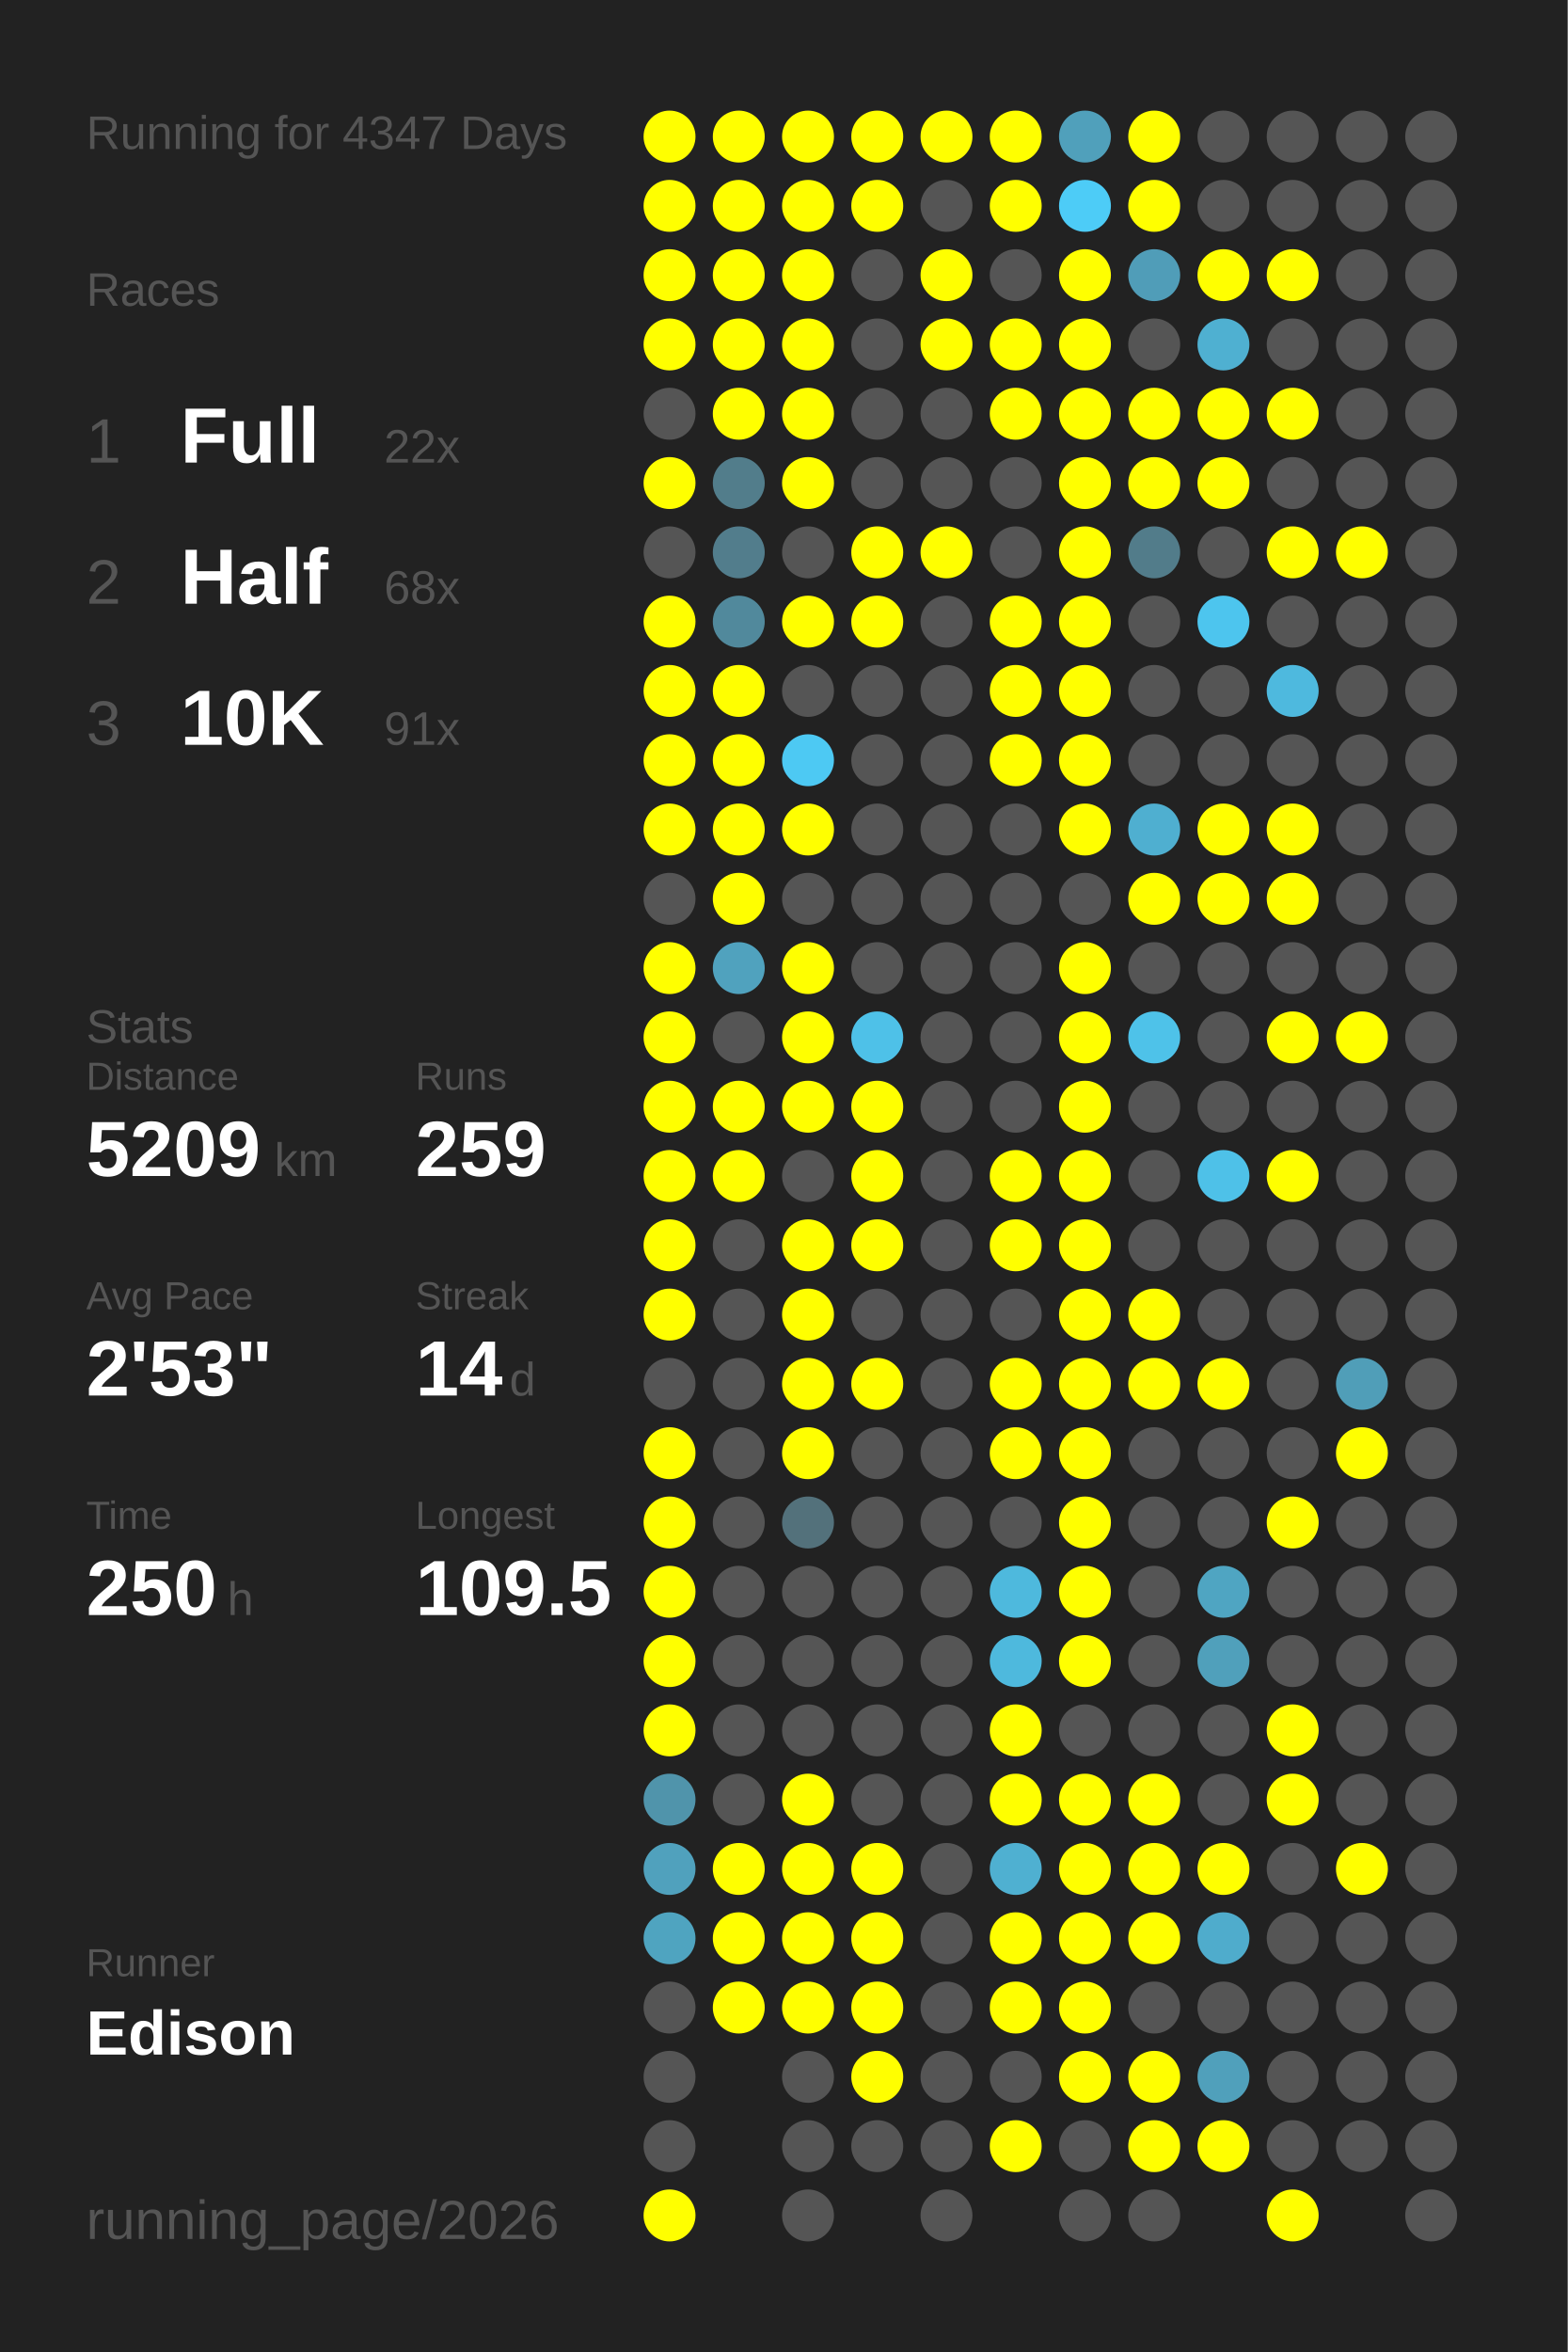
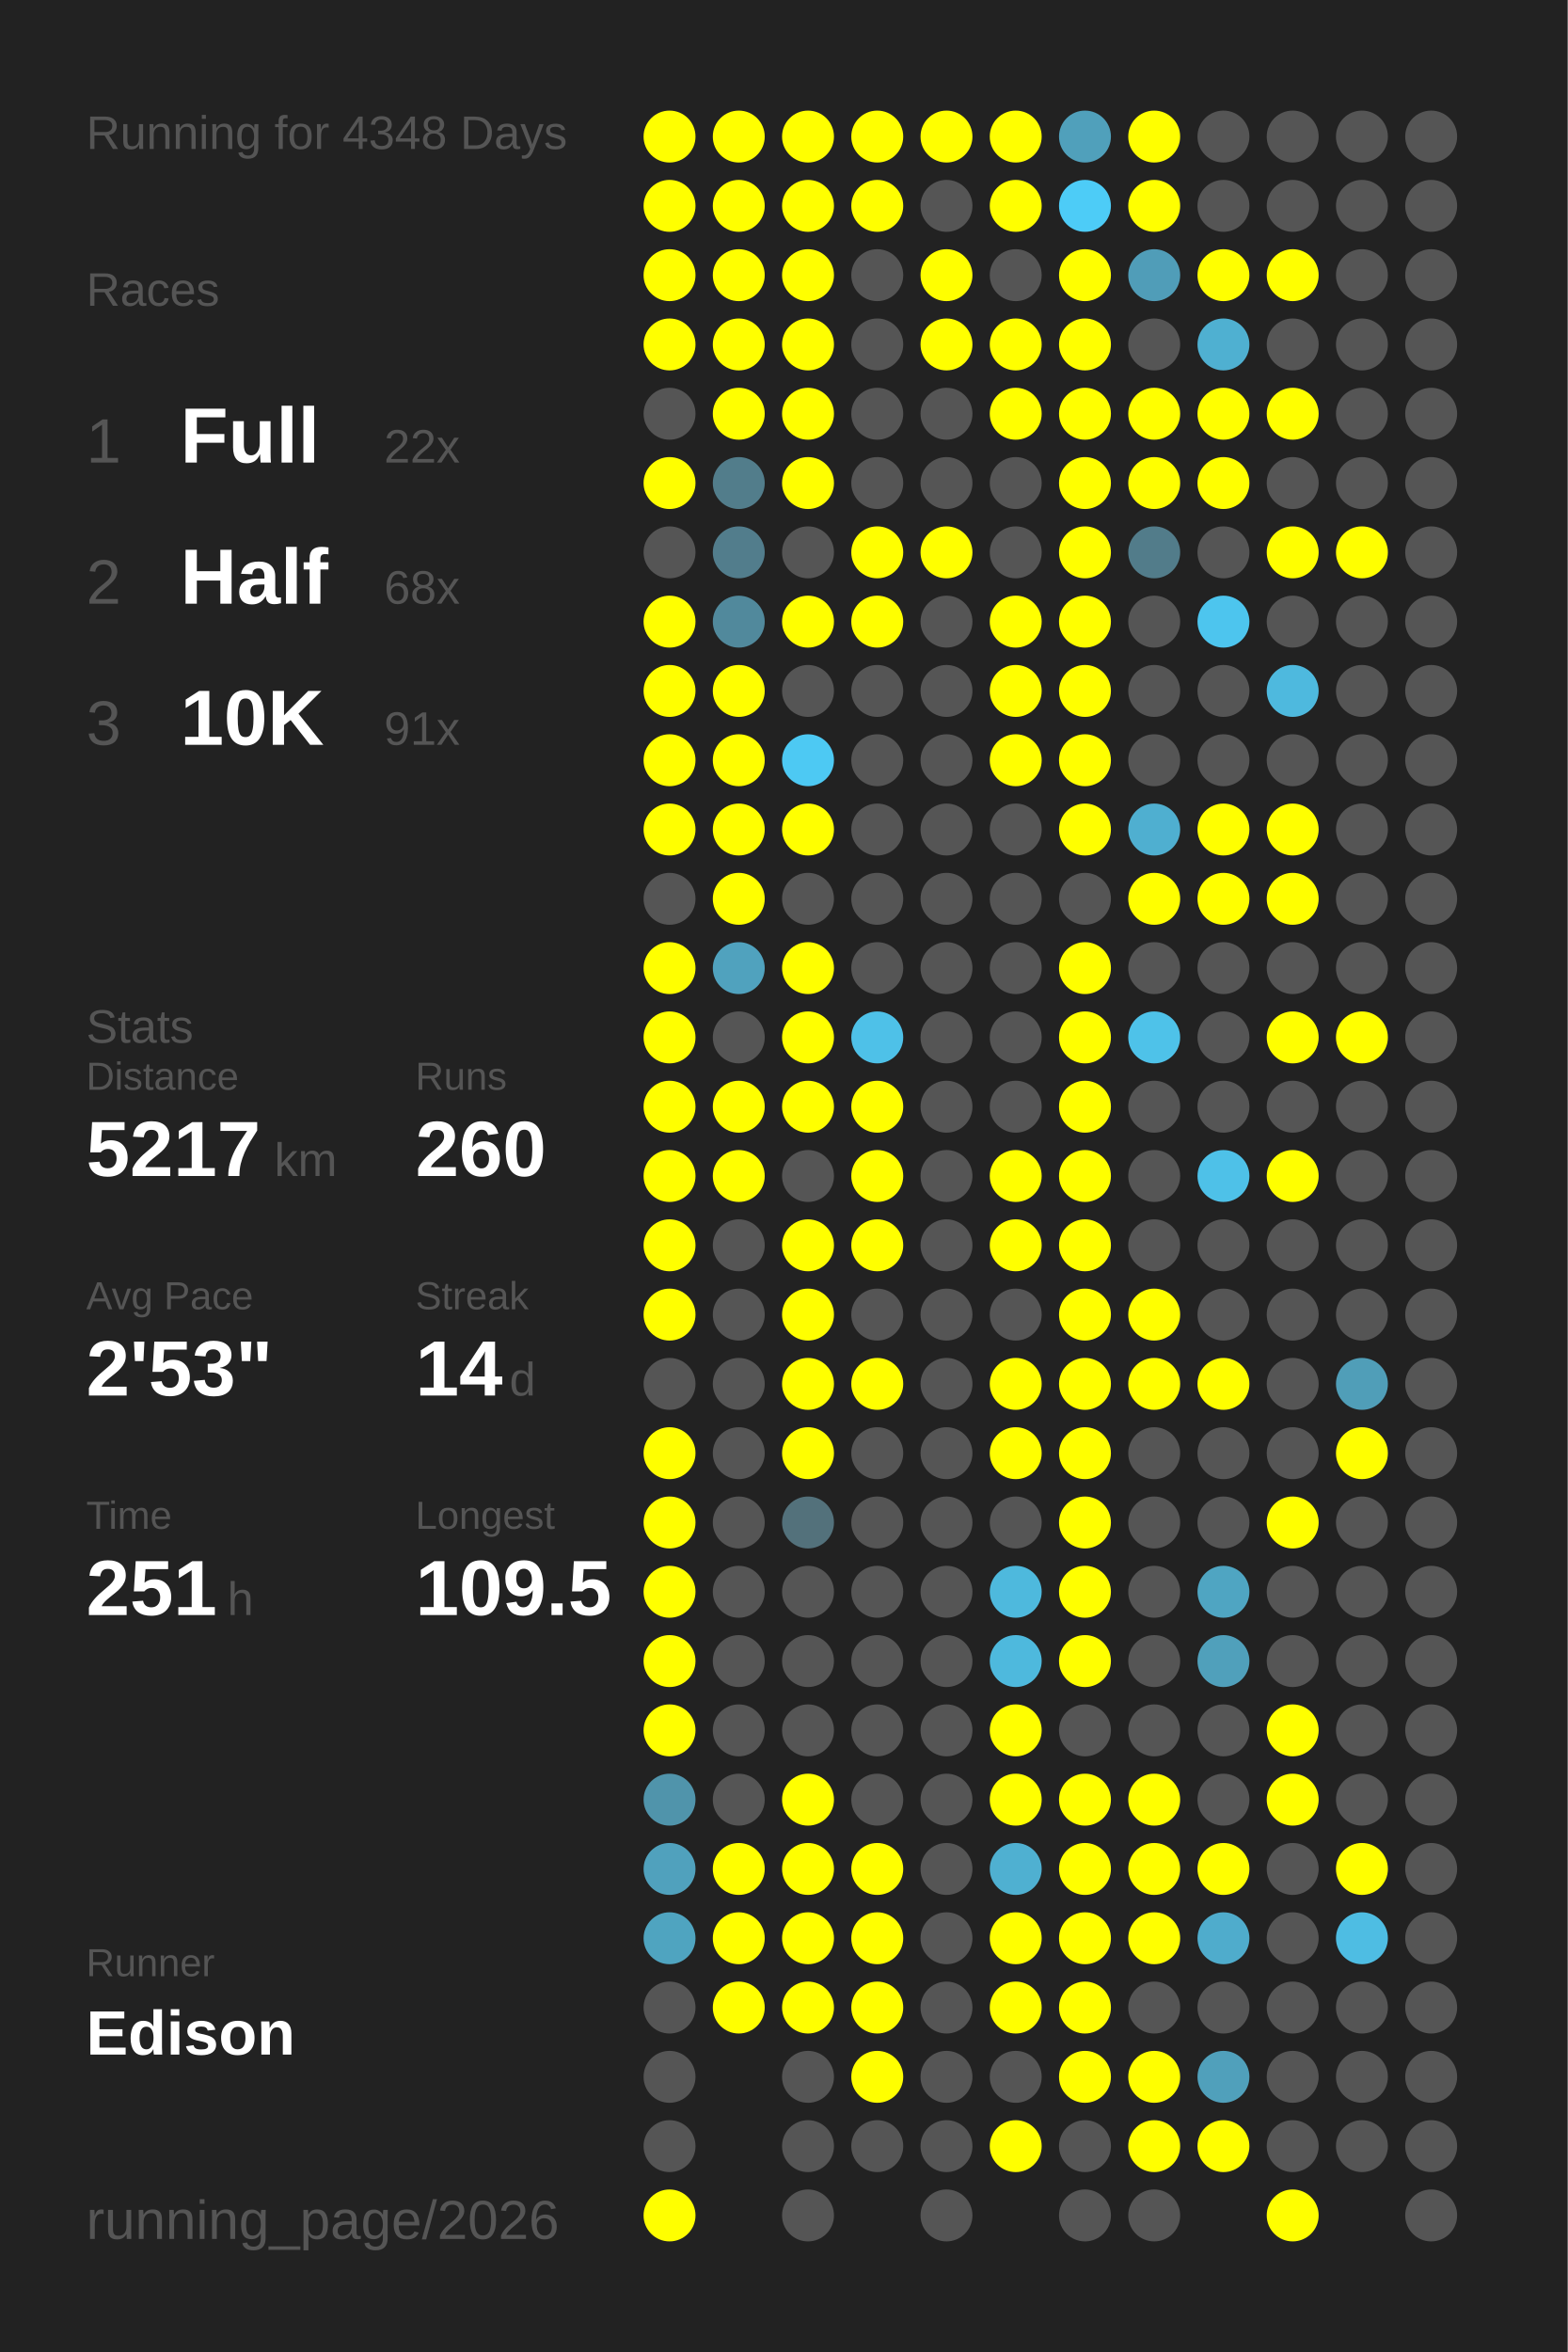
<svg xmlns="http://www.w3.org/2000/svg" baseProfile="full" height="300mm" version="1.1" viewBox="0,0,200,300" width="200mm">
  <defs />
  <rect fill="#222222" height="300" width="200" x="0" y="0" />
-   <text fill="#555555" style="font-size:6px; font-family:Arial;" x="11" y="19">Running for 4347 Days</text>
+   <text fill="#555555" style="font-size:6px; font-family:Arial;" x="11" y="19">Running for 4348 Days</text>
  <text fill="#555555" style="font-size:6px; font-family:Arial;" x="11" y="39">Races</text>
  <text fill="#555555" style="font-size:8px; font-family:Arial;" x="11" y="59">1</text>
  <text fill="#FFFFFF" style="font-size:10px; font-family:Arial; font-weight:bold;" x="23" y="59">Full</text>
  <text fill="#555555" style="font-size:6px; font-family:Arial;" x="49" y="59">22x</text>
  <text fill="#555555" style="font-size:8px; font-family:Arial;" x="11" y="77">2</text>
  <text fill="#FFFFFF" style="font-size:10px; font-family:Arial; font-weight:bold;" x="23" y="77">Half</text>
  <text fill="#555555" style="font-size:6px; font-family:Arial;" x="49" y="77">68x</text>
  <text fill="#555555" style="font-size:8px; font-family:Arial;" x="11" y="95">3</text>
  <text fill="#FFFFFF" style="font-size:10px; font-family:Arial; font-weight:bold;" x="23" y="95">10K</text>
  <text fill="#555555" style="font-size:6px; font-family:Arial;" x="49" y="95">91x</text>
  <text fill="#555555" style="font-size:6px; font-family:Arial;" x="11" y="133">Stats</text>
  <text fill="#555555" style="font-size:5px; font-family:Arial;" x="11" y="139">Distance</text>
-   <text fill="#FFFFFF" style="font-size:10px; font-family:Arial; font-weight:bold;" x="11" y="150">5209</text>
+   <text fill="#FFFFFF" style="font-size:10px; font-family:Arial; font-weight:bold;" x="11" y="150">5217</text>
  <text fill="#555555" style="font-size:6px; font-family:Arial;" x="35" y="150">km</text>
  <text fill="#555555" style="font-size:5px; font-family:Arial;" x="53" y="139">Runs</text>
-   <text fill="#FFFFFF" style="font-size:10px; font-family:Arial; font-weight:bold;" x="53" y="150">259</text>
+   <text fill="#FFFFFF" style="font-size:10px; font-family:Arial; font-weight:bold;" x="53" y="150">260</text>
  <text fill="#555555" style="font-size:5px; font-family:Arial;" x="11" y="167">Avg Pace</text>
  <text fill="#FFFFFF" style="font-size:10px; font-family:Arial; font-weight:bold;" x="11" y="178">2'53"</text>
  <text fill="#555555" style="font-size:5px; font-family:Arial;" x="53" y="167">Streak</text>
  <text fill="#FFFFFF" style="font-size:10px; font-family:Arial; font-weight:bold;" x="53" y="178">14</text>
  <text fill="#555555" style="font-size:6px; font-family:Arial;" x="65" y="178">d</text>
  <text fill="#555555" style="font-size:5px; font-family:Arial;" x="11" y="195">Time</text>
-   <text fill="#FFFFFF" style="font-size:10px; font-family:Arial; font-weight:bold;" x="11" y="206">250</text>
+   <text fill="#FFFFFF" style="font-size:10px; font-family:Arial; font-weight:bold;" x="11" y="206">251</text>
  <text fill="#555555" style="font-size:6px; font-family:Arial;" x="29" y="206">h</text>
  <text fill="#555555" style="font-size:5px; font-family:Arial;" x="53" y="195">Longest</text>
  <text fill="#FFFFFF" style="font-size:10px; font-family:Arial; font-weight:bold;" x="53" y="206">109.5</text>
  <text fill="#555555" style="font-size:5px; font-family:Arial;" x="11" y="252.065">Runner</text>
  <text fill="#FFFFFF" style="font-size:8px; font-family:Arial; font-weight:bold;" x="11" y="262.065">Edison</text>
  <text fill="#555555" style="font-size:7px; font-family:Arial;" x="11" y="285.581">running_page/2026</text>
  <circle cx="85.417" cy="17.419" fill="#FFFF00" r="3.312" />
  <circle cx="85.417" cy="26.258" fill="#FFFF00" r="3.312" />
  <circle cx="85.417" cy="35.097" fill="#FFFF00" r="3.312" />
  <circle cx="85.417" cy="43.935" fill="#FFFF00" r="3.312" />
  <circle cx="85.417" cy="52.774" fill="#555555" r="3.312" />
  <circle cx="85.417" cy="61.613" fill="#FFFF00" r="3.312" />
  <circle cx="85.417" cy="70.452" fill="#555555" r="3.312" />
  <circle cx="85.417" cy="79.29" fill="#FFFF00" r="3.312" />
  <circle cx="85.417" cy="88.129" fill="#FFFF00" r="3.312" />
  <circle cx="85.417" cy="96.968" fill="#FFFF00" r="3.312" />
  <circle cx="85.417" cy="105.806" fill="#FFFF00" r="3.312" />
  <circle cx="85.417" cy="114.645" fill="#555555" r="3.312" />
  <circle cx="85.417" cy="123.484" fill="#FFFF00" r="3.312" />
  <circle cx="85.417" cy="132.323" fill="#FFFF00" r="3.312" />
  <circle cx="85.417" cy="141.161" fill="#FFFF00" r="3.312" />
  <circle cx="85.417" cy="150" fill="#FFFF00" r="3.312" />
  <circle cx="85.417" cy="158.839" fill="#FFFF00" r="3.312" />
  <circle cx="85.417" cy="167.677" fill="#FFFF00" r="3.312" />
  <circle cx="85.417" cy="176.516" fill="#555555" r="3.312" />
  <circle cx="85.417" cy="185.355" fill="#FFFF00" r="3.312" />
  <circle cx="85.417" cy="194.194" fill="#FFFF00" r="3.312" />
  <circle cx="85.417" cy="203.032" fill="#FFFF00" r="3.312" />
  <circle cx="85.417" cy="211.871" fill="#FFFF00" r="3.312" />
  <circle cx="85.417" cy="220.71" fill="#FFFF00" r="3.312" />
  <circle cx="85.417" cy="229.548" fill="#5094ab" r="3.312" />
  <circle cx="85.417" cy="238.387" fill="#50a1bd" r="3.312" />
  <circle cx="85.417" cy="247.226" fill="#4fa4c0" r="3.312" />
  <circle cx="85.417" cy="256.065" fill="#555555" r="3.312" />
  <circle cx="85.417" cy="264.903" fill="#555555" r="3.312" />
  <circle cx="85.417" cy="273.742" fill="#555555" r="3.312" />
  <circle cx="85.417" cy="282.581" fill="#FFFF00" r="3.312" />
  <circle cx="94.25" cy="17.419" fill="#FFFF00" r="3.312" />
  <circle cx="94.25" cy="26.258" fill="#FFFF00" r="3.312" />
  <circle cx="94.25" cy="35.097" fill="#FFFF00" r="3.312" />
  <circle cx="94.25" cy="43.935" fill="#FFFF00" r="3.312" />
  <circle cx="94.25" cy="52.774" fill="#FFFF00" r="3.312" />
  <circle cx="94.25" cy="61.613" fill="#527d8b" r="3.312" />
  <circle cx="94.25" cy="70.452" fill="#527d8c" r="3.312" />
  <circle cx="94.25" cy="79.29" fill="#51899c" r="3.312" />
  <circle cx="94.25" cy="88.129" fill="#FFFF00" r="3.312" />
  <circle cx="94.25" cy="96.968" fill="#FFFF00" r="3.312" />
  <circle cx="94.25" cy="105.806" fill="#FFFF00" r="3.312" />
  <circle cx="94.25" cy="114.645" fill="#FFFF00" r="3.312" />
  <circle cx="94.25" cy="123.484" fill="#50a2be" r="3.312" />
  <circle cx="94.25" cy="132.323" fill="#555555" r="3.312" />
  <circle cx="94.25" cy="141.161" fill="#FFFF00" r="3.312" />
  <circle cx="94.25" cy="150" fill="#FFFF00" r="3.312" />
  <circle cx="94.25" cy="158.839" fill="#555555" r="3.312" />
  <circle cx="94.25" cy="167.677" fill="#555555" r="3.312" />
  <circle cx="94.25" cy="176.516" fill="#555555" r="3.312" />
  <circle cx="94.25" cy="185.355" fill="#555555" r="3.312" />
  <circle cx="94.25" cy="194.194" fill="#555555" r="3.312" />
  <circle cx="94.25" cy="203.032" fill="#555555" r="3.312" />
  <circle cx="94.25" cy="211.871" fill="#555555" r="3.312" />
  <circle cx="94.25" cy="220.71" fill="#555555" r="3.312" />
  <circle cx="94.25" cy="229.548" fill="#555555" r="3.312" />
  <circle cx="94.25" cy="238.387" fill="#FFFF00" r="3.312" />
  <circle cx="94.25" cy="247.226" fill="#FFFF00" r="3.312" />
  <circle cx="94.25" cy="256.065" fill="#FFFF00" r="3.312" />
  <circle cx="103.083" cy="17.419" fill="#FFFF00" r="3.312" />
  <circle cx="103.083" cy="26.258" fill="#FFFF00" r="3.312" />
  <circle cx="103.083" cy="35.097" fill="#FFFF00" r="3.312" />
  <circle cx="103.083" cy="43.935" fill="#FFFF00" r="3.312" />
  <circle cx="103.083" cy="52.774" fill="#FFFF00" r="3.312" />
  <circle cx="103.083" cy="61.613" fill="#FFFF00" r="3.312" />
  <circle cx="103.083" cy="70.452" fill="#555555" r="3.312" />
  <circle cx="103.083" cy="79.29" fill="#FFFF00" r="3.312" />
  <circle cx="103.083" cy="88.129" fill="#555555" r="3.312" />
  <circle cx="103.083" cy="96.968" fill="#4dc9f3" r="3.312" />
  <circle cx="103.083" cy="105.806" fill="#FFFF00" r="3.312" />
  <circle cx="103.083" cy="114.645" fill="#555555" r="3.312" />
  <circle cx="103.083" cy="123.484" fill="#FFFF00" r="3.312" />
  <circle cx="103.083" cy="132.323" fill="#FFFF00" r="3.312" />
  <circle cx="103.083" cy="141.161" fill="#FFFF00" r="3.312" />
  <circle cx="103.083" cy="150" fill="#555555" r="3.312" />
  <circle cx="103.083" cy="158.839" fill="#FFFF00" r="3.312" />
  <circle cx="103.083" cy="167.677" fill="#FFFF00" r="3.312" />
  <circle cx="103.083" cy="176.516" fill="#FFFF00" r="3.312" />
  <circle cx="103.083" cy="185.355" fill="#FFFF00" r="3.312" />
  <circle cx="103.083" cy="194.194" fill="#53717b" r="3.312" />
  <circle cx="103.083" cy="203.032" fill="#555555" r="3.312" />
  <circle cx="103.083" cy="211.871" fill="#555555" r="3.312" />
  <circle cx="103.083" cy="220.71" fill="#555555" r="3.312" />
  <circle cx="103.083" cy="229.548" fill="#FFFF00" r="3.312" />
  <circle cx="103.083" cy="238.387" fill="#FFFF00" r="3.312" />
  <circle cx="103.083" cy="247.226" fill="#FFFF00" r="3.312" />
  <circle cx="103.083" cy="256.065" fill="#FFFF00" r="3.312" />
  <circle cx="103.083" cy="264.903" fill="#555555" r="3.312" />
  <circle cx="103.083" cy="273.742" fill="#555555" r="3.312" />
  <circle cx="103.083" cy="282.581" fill="#555555" r="3.312" />
  <circle cx="111.917" cy="17.419" fill="#FFFF00" r="3.312" />
  <circle cx="111.917" cy="26.258" fill="#FFFF00" r="3.312" />
  <circle cx="111.917" cy="35.097" fill="#555555" r="3.312" />
  <circle cx="111.917" cy="43.935" fill="#555555" r="3.312" />
  <circle cx="111.917" cy="52.774" fill="#555555" r="3.312" />
  <circle cx="111.917" cy="61.613" fill="#555555" r="3.312" />
  <circle cx="111.917" cy="70.452" fill="#FFFF00" r="3.312" />
  <circle cx="111.917" cy="79.29" fill="#FFFF00" r="3.312" />
  <circle cx="111.917" cy="88.129" fill="#555555" r="3.312" />
  <circle cx="111.917" cy="96.968" fill="#555555" r="3.312" />
  <circle cx="111.917" cy="105.806" fill="#555555" r="3.312" />
  <circle cx="111.917" cy="114.645" fill="#555555" r="3.312" />
  <circle cx="111.917" cy="123.484" fill="#555555" r="3.312" />
  <circle cx="111.917" cy="132.323" fill="#4ec1e8" r="3.312" />
  <circle cx="111.917" cy="141.161" fill="#FFFF00" r="3.312" />
  <circle cx="111.917" cy="150" fill="#FFFF00" r="3.312" />
  <circle cx="111.917" cy="158.839" fill="#FFFF00" r="3.312" />
  <circle cx="111.917" cy="167.677" fill="#555555" r="3.312" />
  <circle cx="111.917" cy="176.516" fill="#FFFF00" r="3.312" />
  <circle cx="111.917" cy="185.355" fill="#555555" r="3.312" />
  <circle cx="111.917" cy="194.194" fill="#555555" r="3.312" />
  <circle cx="111.917" cy="203.032" fill="#555555" r="3.312" />
  <circle cx="111.917" cy="211.871" fill="#555555" r="3.312" />
  <circle cx="111.917" cy="220.71" fill="#555555" r="3.312" />
  <circle cx="111.917" cy="229.548" fill="#555555" r="3.312" />
  <circle cx="111.917" cy="238.387" fill="#FFFF00" r="3.312" />
  <circle cx="111.917" cy="247.226" fill="#FFFF00" r="3.312" />
  <circle cx="111.917" cy="256.065" fill="#FFFF00" r="3.312" />
  <circle cx="111.917" cy="264.903" fill="#FFFF00" r="3.312" />
  <circle cx="111.917" cy="273.742" fill="#555555" r="3.312" />
  <circle cx="120.75" cy="17.419" fill="#FFFF00" r="3.312" />
  <circle cx="120.75" cy="26.258" fill="#555555" r="3.312" />
  <circle cx="120.75" cy="35.097" fill="#FFFF00" r="3.312" />
  <circle cx="120.75" cy="43.935" fill="#FFFF00" r="3.312" />
  <circle cx="120.75" cy="52.774" fill="#555555" r="3.312" />
  <circle cx="120.75" cy="61.613" fill="#555555" r="3.312" />
  <circle cx="120.75" cy="70.452" fill="#FFFF00" r="3.312" />
  <circle cx="120.75" cy="79.29" fill="#555555" r="3.312" />
  <circle cx="120.75" cy="88.129" fill="#555555" r="3.312" />
  <circle cx="120.75" cy="96.968" fill="#555555" r="3.312" />
  <circle cx="120.75" cy="105.806" fill="#555555" r="3.312" />
  <circle cx="120.75" cy="114.645" fill="#555555" r="3.312" />
  <circle cx="120.75" cy="123.484" fill="#555555" r="3.312" />
  <circle cx="120.75" cy="132.323" fill="#555555" r="3.312" />
  <circle cx="120.75" cy="141.161" fill="#555555" r="3.312" />
  <circle cx="120.75" cy="150" fill="#555555" r="3.312" />
  <circle cx="120.75" cy="158.839" fill="#555555" r="3.312" />
  <circle cx="120.75" cy="167.677" fill="#555555" r="3.312" />
  <circle cx="120.75" cy="176.516" fill="#555555" r="3.312" />
  <circle cx="120.75" cy="185.355" fill="#555555" r="3.312" />
  <circle cx="120.75" cy="194.194" fill="#555555" r="3.312" />
  <circle cx="120.75" cy="203.032" fill="#555555" r="3.312" />
  <circle cx="120.75" cy="211.871" fill="#555555" r="3.312" />
  <circle cx="120.75" cy="220.71" fill="#555555" r="3.312" />
  <circle cx="120.75" cy="229.548" fill="#555555" r="3.312" />
  <circle cx="120.75" cy="238.387" fill="#555555" r="3.312" />
  <circle cx="120.75" cy="247.226" fill="#555555" r="3.312" />
  <circle cx="120.75" cy="256.065" fill="#555555" r="3.312" />
  <circle cx="120.75" cy="264.903" fill="#555555" r="3.312" />
  <circle cx="120.75" cy="273.742" fill="#555555" r="3.312" />
  <circle cx="120.75" cy="282.581" fill="#555555" r="3.312" />
  <circle cx="129.583" cy="17.419" fill="#FFFF00" r="3.312" />
  <circle cx="129.583" cy="26.258" fill="#FFFF00" r="3.312" />
  <circle cx="129.583" cy="35.097" fill="#555555" r="3.312" />
  <circle cx="129.583" cy="43.935" fill="#FFFF00" r="3.312" />
  <circle cx="129.583" cy="52.774" fill="#FFFF00" r="3.312" />
  <circle cx="129.583" cy="61.613" fill="#555555" r="3.312" />
  <circle cx="129.583" cy="70.452" fill="#555555" r="3.312" />
  <circle cx="129.583" cy="79.29" fill="#FFFF00" r="3.312" />
  <circle cx="129.583" cy="88.129" fill="#FFFF00" r="3.312" />
  <circle cx="129.583" cy="96.968" fill="#FFFF00" r="3.312" />
  <circle cx="129.583" cy="105.806" fill="#555555" r="3.312" />
  <circle cx="129.583" cy="114.645" fill="#555555" r="3.312" />
  <circle cx="129.583" cy="123.484" fill="#555555" r="3.312" />
  <circle cx="129.583" cy="132.323" fill="#555555" r="3.312" />
  <circle cx="129.583" cy="141.161" fill="#555555" r="3.312" />
  <circle cx="129.583" cy="150" fill="#FFFF00" r="3.312" />
  <circle cx="129.583" cy="158.839" fill="#FFFF00" r="3.312" />
  <circle cx="129.583" cy="167.677" fill="#555555" r="3.312" />
  <circle cx="129.583" cy="176.516" fill="#FFFF00" r="3.312" />
  <circle cx="129.583" cy="185.355" fill="#FFFF00" r="3.312" />
  <circle cx="129.583" cy="194.194" fill="#555555" r="3.312" />
  <circle cx="129.583" cy="203.032" fill="#4eb9dd" r="3.312" />
  <circle cx="129.583" cy="211.871" fill="#4eb9dd" r="3.312" />
  <circle cx="129.583" cy="220.71" fill="#FFFF00" r="3.312" />
  <circle cx="129.583" cy="229.548" fill="#FFFF00" r="3.312" />
  <circle cx="129.583" cy="238.387" fill="#4fb0d1" r="3.312" />
  <circle cx="129.583" cy="247.226" fill="#FFFF00" r="3.312" />
  <circle cx="129.583" cy="256.065" fill="#FFFF00" r="3.312" />
  <circle cx="129.583" cy="264.903" fill="#555555" r="3.312" />
  <circle cx="129.583" cy="273.742" fill="#FFFF00" r="3.312" />
  <circle cx="138.417" cy="17.419" fill="#50a0bb" r="3.312" />
  <circle cx="138.417" cy="26.258" fill="#4dccf7" r="3.312" />
  <circle cx="138.417" cy="35.097" fill="#FFFF00" r="3.312" />
  <circle cx="138.417" cy="43.935" fill="#FFFF00" r="3.312" />
  <circle cx="138.417" cy="52.774" fill="#FFFF00" r="3.312" />
  <circle cx="138.417" cy="61.613" fill="#FFFF00" r="3.312" />
  <circle cx="138.417" cy="70.452" fill="#FFFF00" r="3.312" />
  <circle cx="138.417" cy="79.29" fill="#FFFF00" r="3.312" />
  <circle cx="138.417" cy="88.129" fill="#FFFF00" r="3.312" />
  <circle cx="138.417" cy="96.968" fill="#FFFF00" r="3.312" />
  <circle cx="138.417" cy="105.806" fill="#FFFF00" r="3.312" />
  <circle cx="138.417" cy="114.645" fill="#555555" r="3.312" />
  <circle cx="138.417" cy="123.484" fill="#FFFF00" r="3.312" />
  <circle cx="138.417" cy="132.323" fill="#FFFF00" r="3.312" />
  <circle cx="138.417" cy="141.161" fill="#FFFF00" r="3.312" />
  <circle cx="138.417" cy="150" fill="#FFFF00" r="3.312" />
  <circle cx="138.417" cy="158.839" fill="#FFFF00" r="3.312" />
  <circle cx="138.417" cy="167.677" fill="#FFFF00" r="3.312" />
  <circle cx="138.417" cy="176.516" fill="#FFFF00" r="3.312" />
  <circle cx="138.417" cy="185.355" fill="#FFFF00" r="3.312" />
  <circle cx="138.417" cy="194.194" fill="#FFFF00" r="3.312" />
  <circle cx="138.417" cy="203.032" fill="#FFFF00" r="3.312" />
  <circle cx="138.417" cy="211.871" fill="#FFFF00" r="3.312" />
  <circle cx="138.417" cy="220.71" fill="#555555" r="3.312" />
  <circle cx="138.417" cy="229.548" fill="#FFFF00" r="3.312" />
  <circle cx="138.417" cy="238.387" fill="#FFFF00" r="3.312" />
  <circle cx="138.417" cy="247.226" fill="#FFFF00" r="3.312" />
  <circle cx="138.417" cy="256.065" fill="#FFFF00" r="3.312" />
  <circle cx="138.417" cy="264.903" fill="#FFFF00" r="3.312" />
  <circle cx="138.417" cy="273.742" fill="#555555" r="3.312" />
  <circle cx="138.417" cy="282.581" fill="#555555" r="3.312" />
  <circle cx="147.25" cy="17.419" fill="#FFFF00" r="3.312" />
  <circle cx="147.25" cy="26.258" fill="#FFFF00" r="3.312" />
  <circle cx="147.25" cy="35.097" fill="#509db8" r="3.312" />
  <circle cx="147.25" cy="43.935" fill="#555555" r="3.312" />
  <circle cx="147.25" cy="52.774" fill="#FFFF00" r="3.312" />
  <circle cx="147.25" cy="61.613" fill="#FFFF00" r="3.312" />
  <circle cx="147.25" cy="70.452" fill="#527c8a" r="3.312" />
  <circle cx="147.25" cy="79.29" fill="#555555" r="3.312" />
  <circle cx="147.25" cy="88.129" fill="#555555" r="3.312" />
  <circle cx="147.25" cy="96.968" fill="#555555" r="3.312" />
  <circle cx="147.25" cy="105.806" fill="#4fafd0" r="3.312" />
  <circle cx="147.25" cy="114.645" fill="#FFFF00" r="3.312" />
  <circle cx="147.25" cy="123.484" fill="#555555" r="3.312" />
  <circle cx="147.25" cy="132.323" fill="#4ec2e9" r="3.312" />
  <circle cx="147.25" cy="141.161" fill="#555555" r="3.312" />
  <circle cx="147.25" cy="150" fill="#555555" r="3.312" />
  <circle cx="147.25" cy="158.839" fill="#555555" r="3.312" />
  <circle cx="147.25" cy="167.677" fill="#FFFF00" r="3.312" />
  <circle cx="147.25" cy="176.516" fill="#FFFF00" r="3.312" />
  <circle cx="147.25" cy="185.355" fill="#555555" r="3.312" />
  <circle cx="147.25" cy="194.194" fill="#555555" r="3.312" />
  <circle cx="147.25" cy="203.032" fill="#555555" r="3.312" />
  <circle cx="147.25" cy="211.871" fill="#555555" r="3.312" />
  <circle cx="147.25" cy="220.71" fill="#555555" r="3.312" />
  <circle cx="147.25" cy="229.548" fill="#FFFF00" r="3.312" />
  <circle cx="147.25" cy="238.387" fill="#FFFF00" r="3.312" />
  <circle cx="147.25" cy="247.226" fill="#FFFF00" r="3.312" />
  <circle cx="147.25" cy="256.065" fill="#555555" r="3.312" />
  <circle cx="147.25" cy="264.903" fill="#FFFF00" r="3.312" />
  <circle cx="147.25" cy="273.742" fill="#FFFF00" r="3.312" />
  <circle cx="147.25" cy="282.581" fill="#555555" r="3.312" />
  <circle cx="156.083" cy="17.419" fill="#555555" r="3.312" />
  <circle cx="156.083" cy="26.258" fill="#555555" r="3.312" />
  <circle cx="156.083" cy="35.097" fill="#FFFF00" r="3.312" />
  <circle cx="156.083" cy="43.935" fill="#4fb0d1" r="3.312" />
  <circle cx="156.083" cy="52.774" fill="#FFFF00" r="3.312" />
  <circle cx="156.083" cy="61.613" fill="#FFFF00" r="3.312" />
  <circle cx="156.083" cy="70.452" fill="#555555" r="3.312" />
  <circle cx="156.083" cy="79.29" fill="#4dc5ee" r="3.312" />
  <circle cx="156.083" cy="88.129" fill="#555555" r="3.312" />
  <circle cx="156.083" cy="96.968" fill="#555555" r="3.312" />
  <circle cx="156.083" cy="105.806" fill="#FFFF00" r="3.312" />
  <circle cx="156.083" cy="114.645" fill="#FFFF00" r="3.312" />
  <circle cx="156.083" cy="123.484" fill="#555555" r="3.312" />
  <circle cx="156.083" cy="132.323" fill="#555555" r="3.312" />
  <circle cx="156.083" cy="141.161" fill="#555555" r="3.312" />
  <circle cx="156.083" cy="150" fill="#4ec1e8" r="3.312" />
  <circle cx="156.083" cy="158.839" fill="#555555" r="3.312" />
  <circle cx="156.083" cy="167.677" fill="#555555" r="3.312" />
  <circle cx="156.083" cy="176.516" fill="#FFFF00" r="3.312" />
  <circle cx="156.083" cy="185.355" fill="#555555" r="3.312" />
  <circle cx="156.083" cy="194.194" fill="#555555" r="3.312" />
  <circle cx="156.083" cy="203.032" fill="#4fa5c2" r="3.312" />
  <circle cx="156.083" cy="211.871" fill="#50a0bb" r="3.312" />
  <circle cx="156.083" cy="220.71" fill="#555555" r="3.312" />
  <circle cx="156.083" cy="229.548" fill="#555555" r="3.312" />
  <circle cx="156.083" cy="238.387" fill="#FFFF00" r="3.312" />
  <circle cx="156.083" cy="247.226" fill="#4faccc" r="3.312" />
  <circle cx="156.083" cy="256.065" fill="#555555" r="3.312" />
  <circle cx="156.083" cy="264.903" fill="#50a0bb" r="3.312" />
  <circle cx="156.083" cy="273.742" fill="#FFFF00" r="3.312" />
  <circle cx="164.917" cy="17.419" fill="#555555" r="3.312" />
  <circle cx="164.917" cy="26.258" fill="#555555" r="3.312" />
  <circle cx="164.917" cy="35.097" fill="#FFFF00" r="3.312" />
  <circle cx="164.917" cy="43.935" fill="#555555" r="3.312" />
  <circle cx="164.917" cy="52.774" fill="#FFFF00" r="3.312" />
  <circle cx="164.917" cy="61.613" fill="#555555" r="3.312" />
  <circle cx="164.917" cy="70.452" fill="#FFFF00" r="3.312" />
  <circle cx="164.917" cy="79.29" fill="#555555" r="3.312" />
  <circle cx="164.917" cy="88.129" fill="#4eb9de" r="3.312" />
  <circle cx="164.917" cy="96.968" fill="#555555" r="3.312" />
  <circle cx="164.917" cy="105.806" fill="#FFFF00" r="3.312" />
  <circle cx="164.917" cy="114.645" fill="#FFFF00" r="3.312" />
  <circle cx="164.917" cy="123.484" fill="#555555" r="3.312" />
  <circle cx="164.917" cy="132.323" fill="#FFFF00" r="3.312" />
  <circle cx="164.917" cy="141.161" fill="#555555" r="3.312" />
  <circle cx="164.917" cy="150" fill="#FFFF00" r="3.312" />
  <circle cx="164.917" cy="158.839" fill="#555555" r="3.312" />
  <circle cx="164.917" cy="167.677" fill="#555555" r="3.312" />
  <circle cx="164.917" cy="176.516" fill="#555555" r="3.312" />
  <circle cx="164.917" cy="185.355" fill="#555555" r="3.312" />
  <circle cx="164.917" cy="194.194" fill="#FFFF00" r="3.312" />
  <circle cx="164.917" cy="203.032" fill="#555555" r="3.312" />
  <circle cx="164.917" cy="211.871" fill="#555555" r="3.312" />
  <circle cx="164.917" cy="220.71" fill="#FFFF00" r="3.312" />
  <circle cx="164.917" cy="229.548" fill="#FFFF00" r="3.312" />
  <circle cx="164.917" cy="238.387" fill="#555555" r="3.312" />
  <circle cx="164.917" cy="247.226" fill="#555555" r="3.312" />
  <circle cx="164.917" cy="256.065" fill="#555555" r="3.312" />
  <circle cx="164.917" cy="264.903" fill="#555555" r="3.312" />
  <circle cx="164.917" cy="273.742" fill="#555555" r="3.312" />
  <circle cx="164.917" cy="282.581" fill="#FFFF00" r="3.312" />
  <circle cx="173.75" cy="17.419" fill="#555555" r="3.312" />
  <circle cx="173.75" cy="26.258" fill="#555555" r="3.312" />
  <circle cx="173.75" cy="35.097" fill="#555555" r="3.312" />
  <circle cx="173.75" cy="43.935" fill="#555555" r="3.312" />
  <circle cx="173.75" cy="52.774" fill="#555555" r="3.312" />
  <circle cx="173.75" cy="61.613" fill="#555555" r="3.312" />
  <circle cx="173.75" cy="70.452" fill="#FFFF00" r="3.312" />
  <circle cx="173.75" cy="79.29" fill="#555555" r="3.312" />
  <circle cx="173.75" cy="88.129" fill="#555555" r="3.312" />
  <circle cx="173.75" cy="96.968" fill="#555555" r="3.312" />
  <circle cx="173.75" cy="105.806" fill="#555555" r="3.312" />
  <circle cx="173.75" cy="114.645" fill="#555555" r="3.312" />
  <circle cx="173.75" cy="123.484" fill="#555555" r="3.312" />
  <circle cx="173.75" cy="132.323" fill="#FFFF00" r="3.312" />
  <circle cx="173.75" cy="141.161" fill="#555555" r="3.312" />
  <circle cx="173.75" cy="150" fill="#555555" r="3.312" />
  <circle cx="173.75" cy="158.839" fill="#555555" r="3.312" />
  <circle cx="173.75" cy="167.677" fill="#555555" r="3.312" />
  <circle cx="173.75" cy="176.516" fill="#509eb8" r="3.312" />
  <circle cx="173.75" cy="185.355" fill="#FFFF00" r="3.312" />
  <circle cx="173.75" cy="194.194" fill="#555555" r="3.312" />
  <circle cx="173.75" cy="203.032" fill="#555555" r="3.312" />
  <circle cx="173.75" cy="211.871" fill="#555555" r="3.312" />
  <circle cx="173.75" cy="220.71" fill="#555555" r="3.312" />
  <circle cx="173.75" cy="229.548" fill="#555555" r="3.312" />
  <circle cx="173.75" cy="238.387" fill="#FFFF00" r="3.312" />
-   <circle cx="173.75" cy="247.226" fill="#555555" r="3.312" />
+   <circle cx="173.75" cy="247.226" fill="#4ebde3" r="3.312" />
  <circle cx="173.75" cy="256.065" fill="#555555" r="3.312" />
  <circle cx="173.75" cy="264.903" fill="#555555" r="3.312" />
  <circle cx="173.75" cy="273.742" fill="#555555" r="3.312" />
  <circle cx="182.583" cy="17.419" fill="#555555" r="3.312" />
  <circle cx="182.583" cy="26.258" fill="#555555" r="3.312" />
  <circle cx="182.583" cy="35.097" fill="#555555" r="3.312" />
  <circle cx="182.583" cy="43.935" fill="#555555" r="3.312" />
  <circle cx="182.583" cy="52.774" fill="#555555" r="3.312" />
  <circle cx="182.583" cy="61.613" fill="#555555" r="3.312" />
  <circle cx="182.583" cy="70.452" fill="#555555" r="3.312" />
  <circle cx="182.583" cy="79.29" fill="#555555" r="3.312" />
  <circle cx="182.583" cy="88.129" fill="#555555" r="3.312" />
  <circle cx="182.583" cy="96.968" fill="#555555" r="3.312" />
  <circle cx="182.583" cy="105.806" fill="#555555" r="3.312" />
  <circle cx="182.583" cy="114.645" fill="#555555" r="3.312" />
  <circle cx="182.583" cy="123.484" fill="#555555" r="3.312" />
  <circle cx="182.583" cy="132.323" fill="#555555" r="3.312" />
  <circle cx="182.583" cy="141.161" fill="#555555" r="3.312" />
  <circle cx="182.583" cy="150" fill="#555555" r="3.312" />
  <circle cx="182.583" cy="158.839" fill="#555555" r="3.312" />
  <circle cx="182.583" cy="167.677" fill="#555555" r="3.312" />
  <circle cx="182.583" cy="176.516" fill="#555555" r="3.312" />
  <circle cx="182.583" cy="185.355" fill="#555555" r="3.312" />
  <circle cx="182.583" cy="194.194" fill="#555555" r="3.312" />
  <circle cx="182.583" cy="203.032" fill="#555555" r="3.312" />
  <circle cx="182.583" cy="211.871" fill="#555555" r="3.312" />
  <circle cx="182.583" cy="220.71" fill="#555555" r="3.312" />
  <circle cx="182.583" cy="229.548" fill="#555555" r="3.312" />
  <circle cx="182.583" cy="238.387" fill="#555555" r="3.312" />
  <circle cx="182.583" cy="247.226" fill="#555555" r="3.312" />
  <circle cx="182.583" cy="256.065" fill="#555555" r="3.312" />
  <circle cx="182.583" cy="264.903" fill="#555555" r="3.312" />
  <circle cx="182.583" cy="273.742" fill="#555555" r="3.312" />
  <circle cx="182.583" cy="282.581" fill="#555555" r="3.312" />
</svg>
